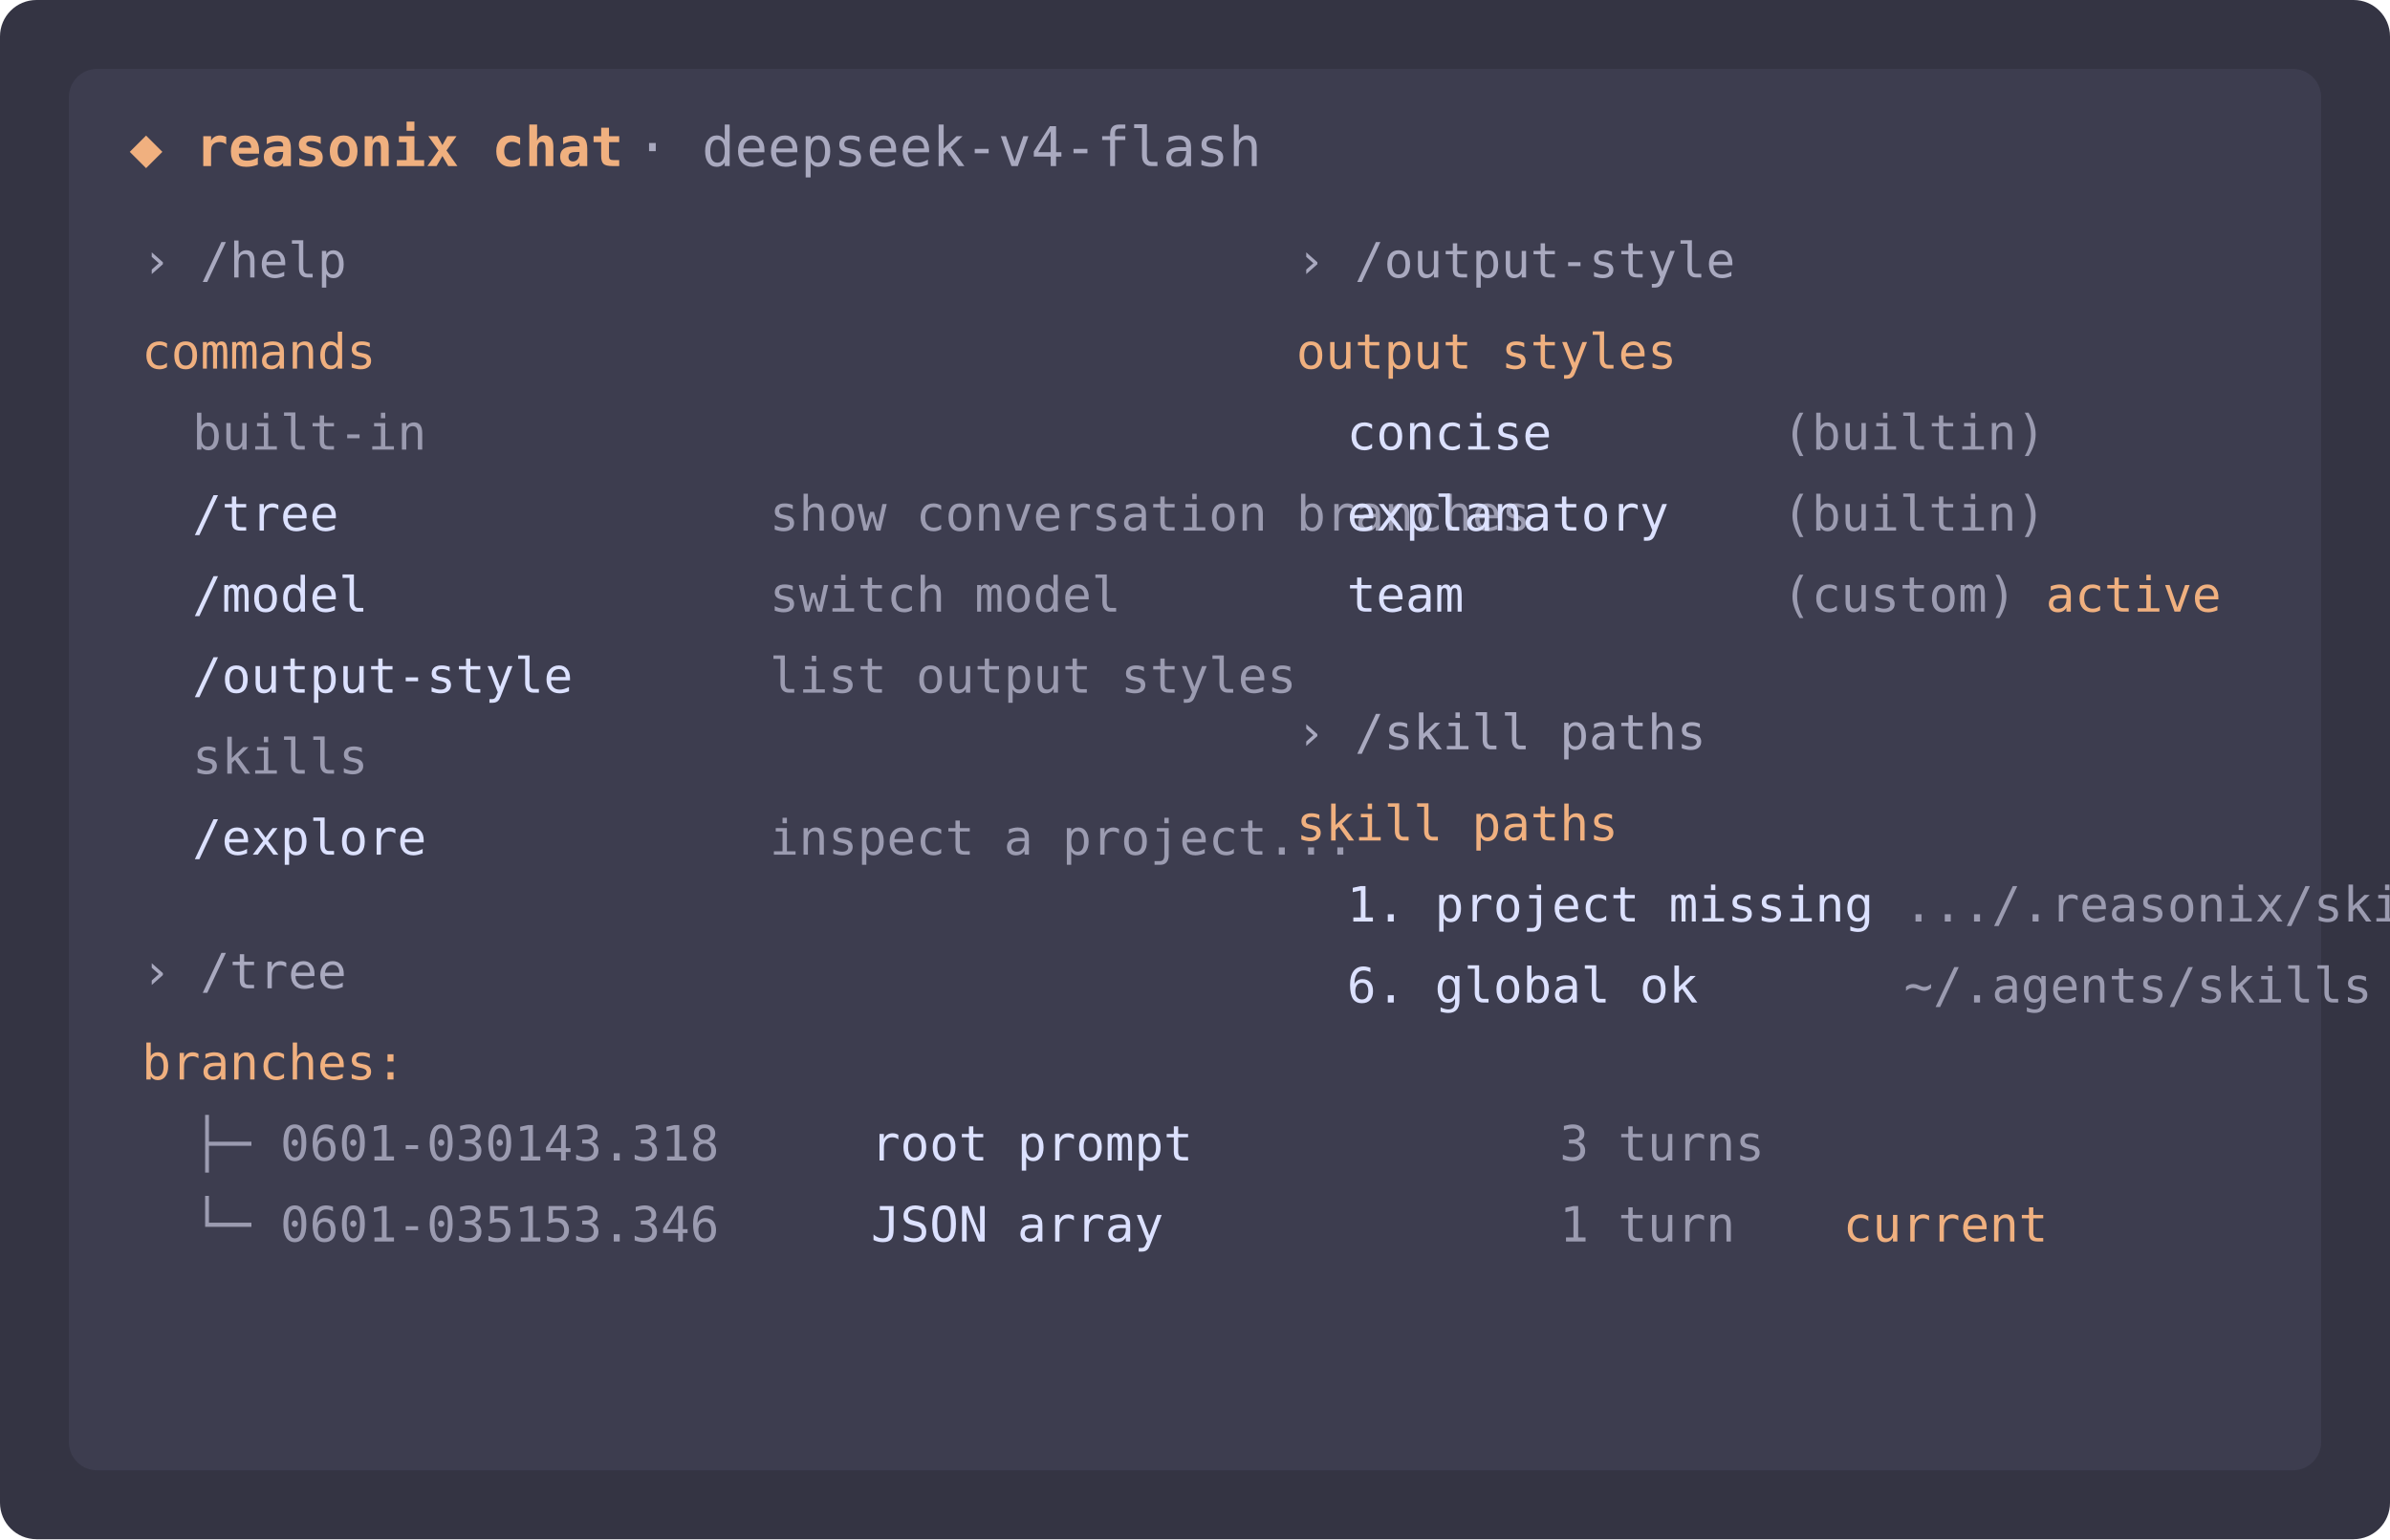
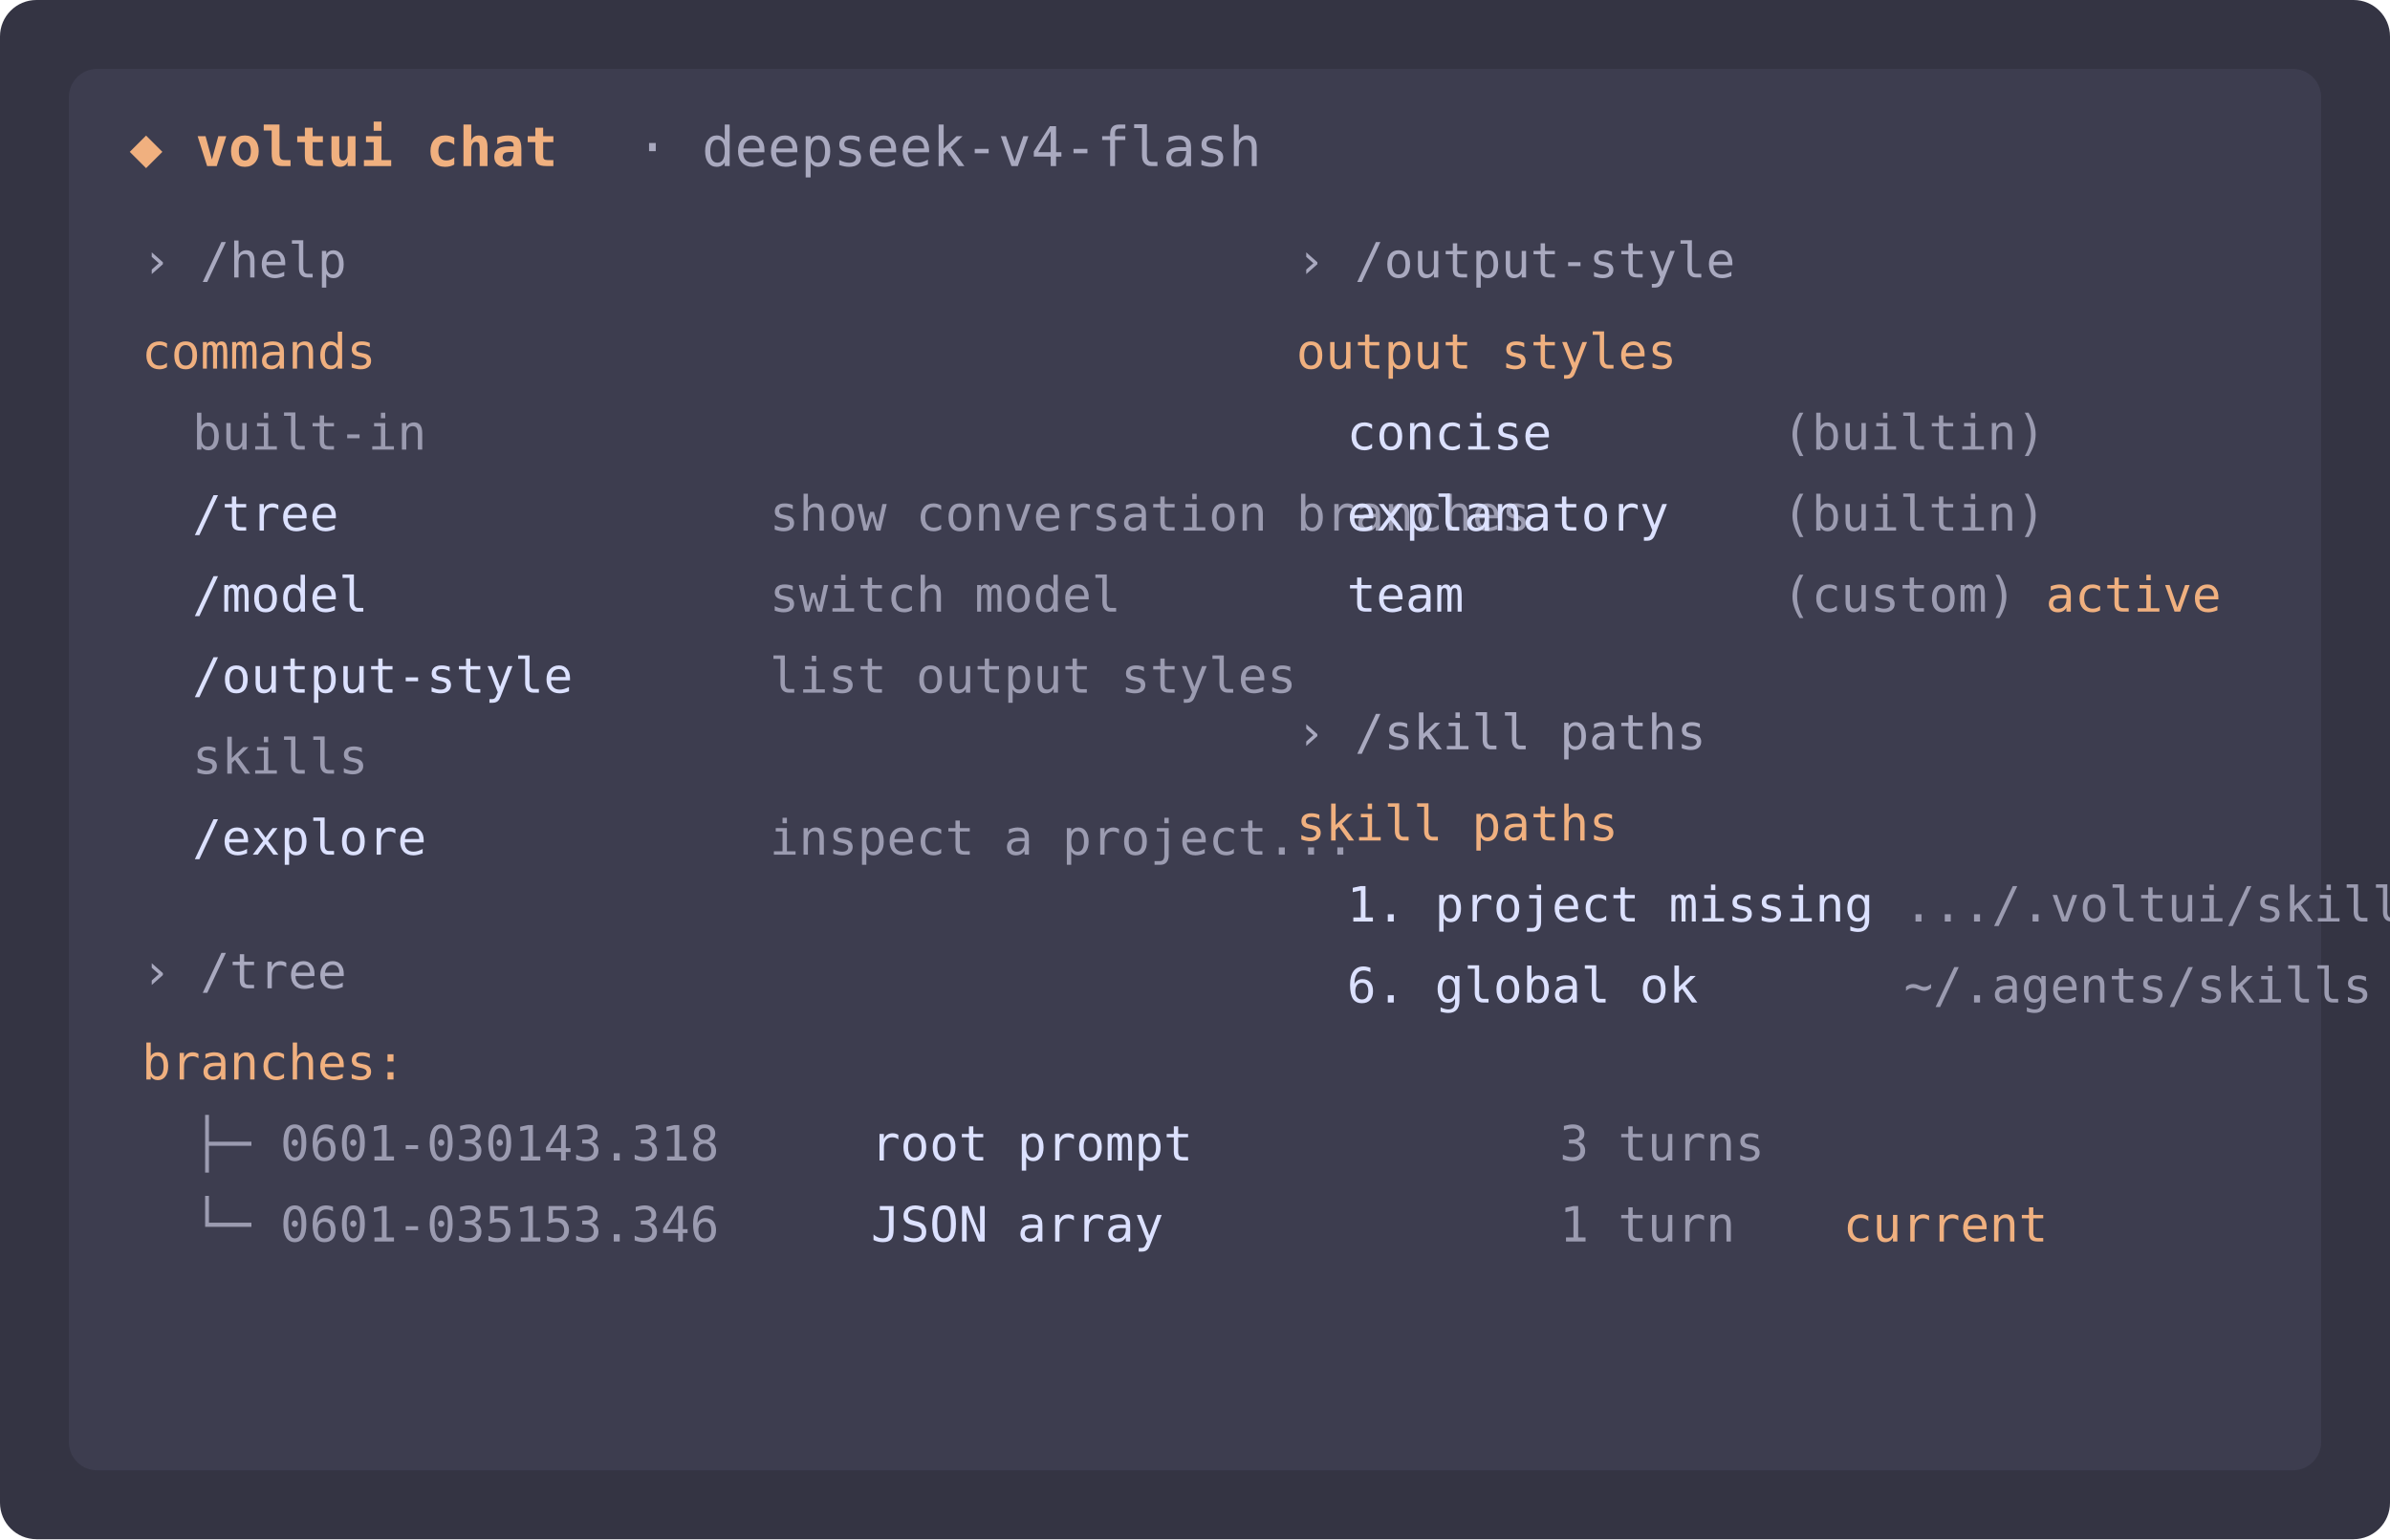
<svg xmlns="http://www.w3.org/2000/svg" width="1180" height="760" viewBox="0 0 1180 760" role="img" aria-labelledby="title desc">
  <rect width="1180" height="760" rx="18" fill="#343443" />
  <rect x="34" y="34" width="1112" height="692" rx="14" fill="#3d3d4f" />
-   <text x="64" y="82" fill="#f0b07f" font-family="Menlo, Consolas, monospace" font-size="27" font-weight="700">◆ reasonix chat</text>
+   <text x="64" y="82" fill="#f0b07f" font-family="Menlo, Consolas, monospace" font-size="27" font-weight="700">◆ voltui chat</text>
  <text x="314" y="82" fill="#a9a9bf" font-family="Menlo, Consolas, monospace" font-size="27">· deepseek-v4-flash</text>
  <g font-family="Menlo, Consolas, monospace" font-size="24">
    <text x="70" y="137" fill="#a9a9bf">› /help</text>
    <text x="70" y="182" fill="#f0b07f">commands</text>
    <text x="95" y="222" fill="#9b9bb0">built-in</text>
    <text x="95" y="262" fill="#dce1ff">/tree</text>
    <text x="380" y="262" fill="#9b9bb0">show conversation branches</text>
    <text x="95" y="302" fill="#dce1ff">/model</text>
    <text x="380" y="302" fill="#9b9bb0">switch model</text>
    <text x="95" y="342" fill="#dce1ff">/output-style</text>
    <text x="380" y="342" fill="#9b9bb0">list output styles</text>
    <text x="95" y="382" fill="#9b9bb0">skills</text>
    <text x="95" y="422" fill="#dce1ff">/explore</text>
    <text x="380" y="422" fill="#9b9bb0">inspect a project...</text>
    <text x="70" y="488" fill="#a9a9bf">› /tree</text>
    <text x="70" y="533" fill="#f0b07f">branches:</text>
    <text x="95" y="573" fill="#9b9bb0">├─ 0601-030143.318</text>
    <text x="430" y="573" fill="#dce1ff">root prompt</text>
    <text x="770" y="573" fill="#9b9bb0">3 turns</text>
    <text x="95" y="613" fill="#9b9bb0">└─ 0601-035153.346</text>
    <text x="430" y="613" fill="#dce1ff">JSON array</text>
    <text x="770" y="613" fill="#9b9bb0">1 turn</text>
    <text x="910" y="613" fill="#f0b07f">current</text>
    <text x="640" y="137" fill="#a9a9bf">› /output-style</text>
    <text x="640" y="182" fill="#f0b07f">output styles</text>
    <text x="665" y="222" fill="#dce1ff">concise</text>
    <text x="880" y="222" fill="#9b9bb0">(builtin)</text>
    <text x="665" y="262" fill="#dce1ff">explanatory</text>
    <text x="880" y="262" fill="#9b9bb0">(builtin)</text>
    <text x="665" y="302" fill="#dce1ff">team</text>
    <text x="880" y="302" fill="#9b9bb0">(custom)</text>
    <text x="1010" y="302" fill="#f0b07f">active</text>
    <text x="640" y="370" fill="#a9a9bf">› /skill paths</text>
    <text x="640" y="415" fill="#f0b07f">skill paths</text>
    <text x="665" y="455" fill="#dce1ff">1. project  missing</text>
-     <text x="940" y="455" fill="#9b9bb0">.../.reasonix/skills</text>
+     <text x="940" y="455" fill="#9b9bb0">.../.voltui/skills</text>
    <text x="665" y="495" fill="#dce1ff">6. global   ok</text>
    <text x="940" y="495" fill="#9b9bb0">~/.agents/skills</text>
  </g>
</svg>
